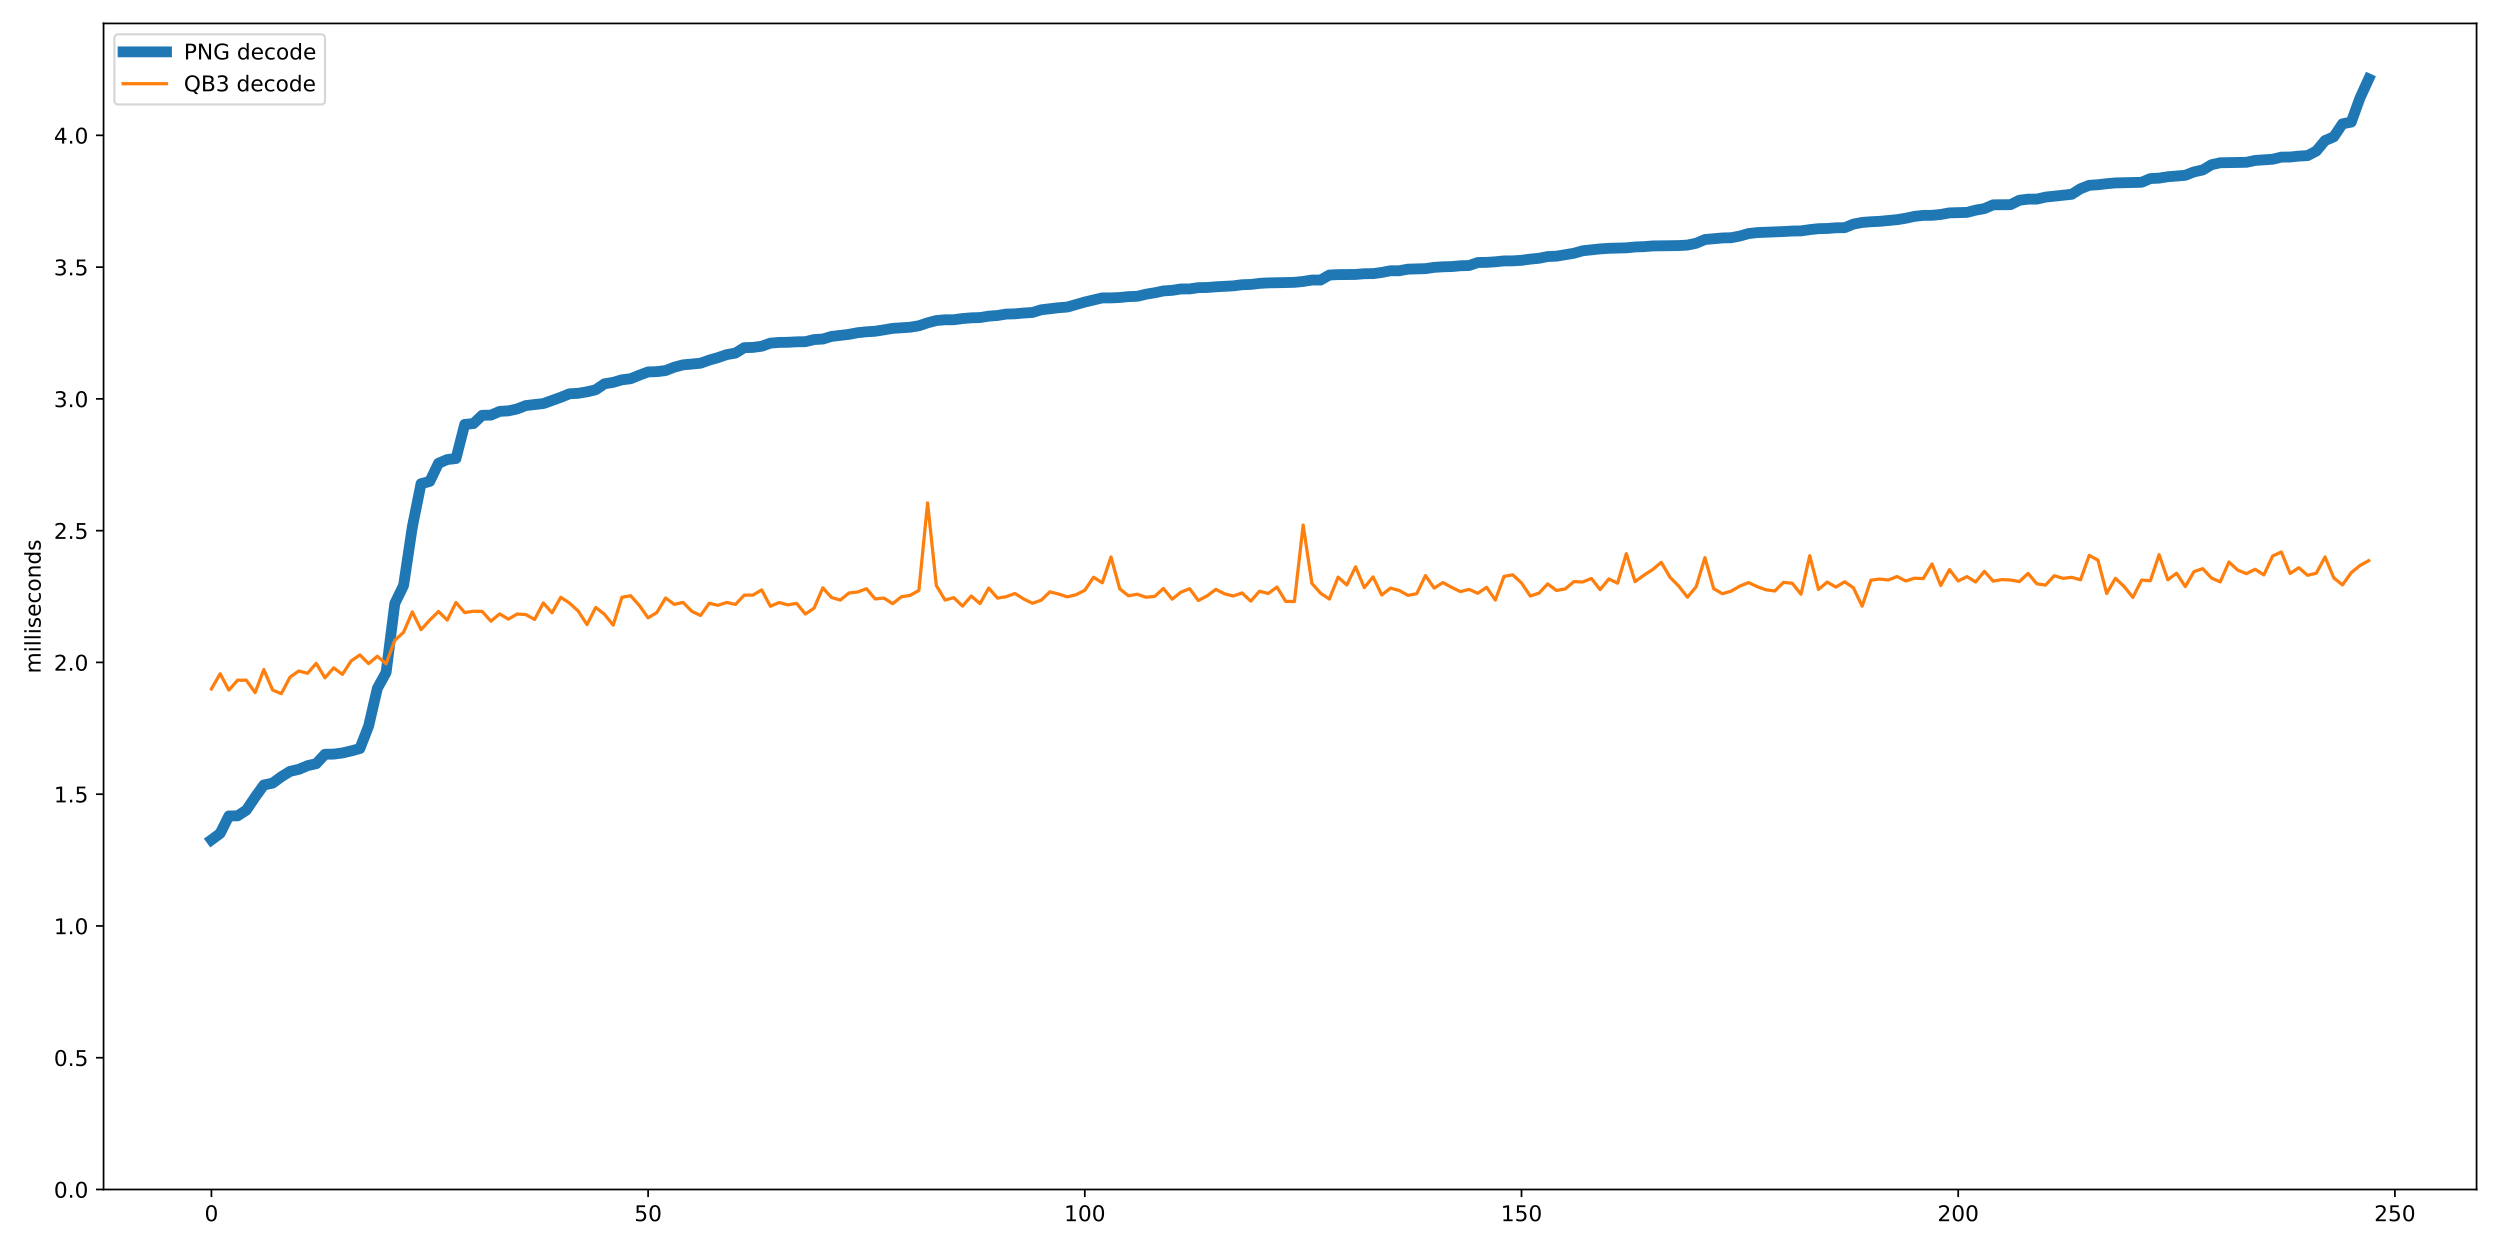
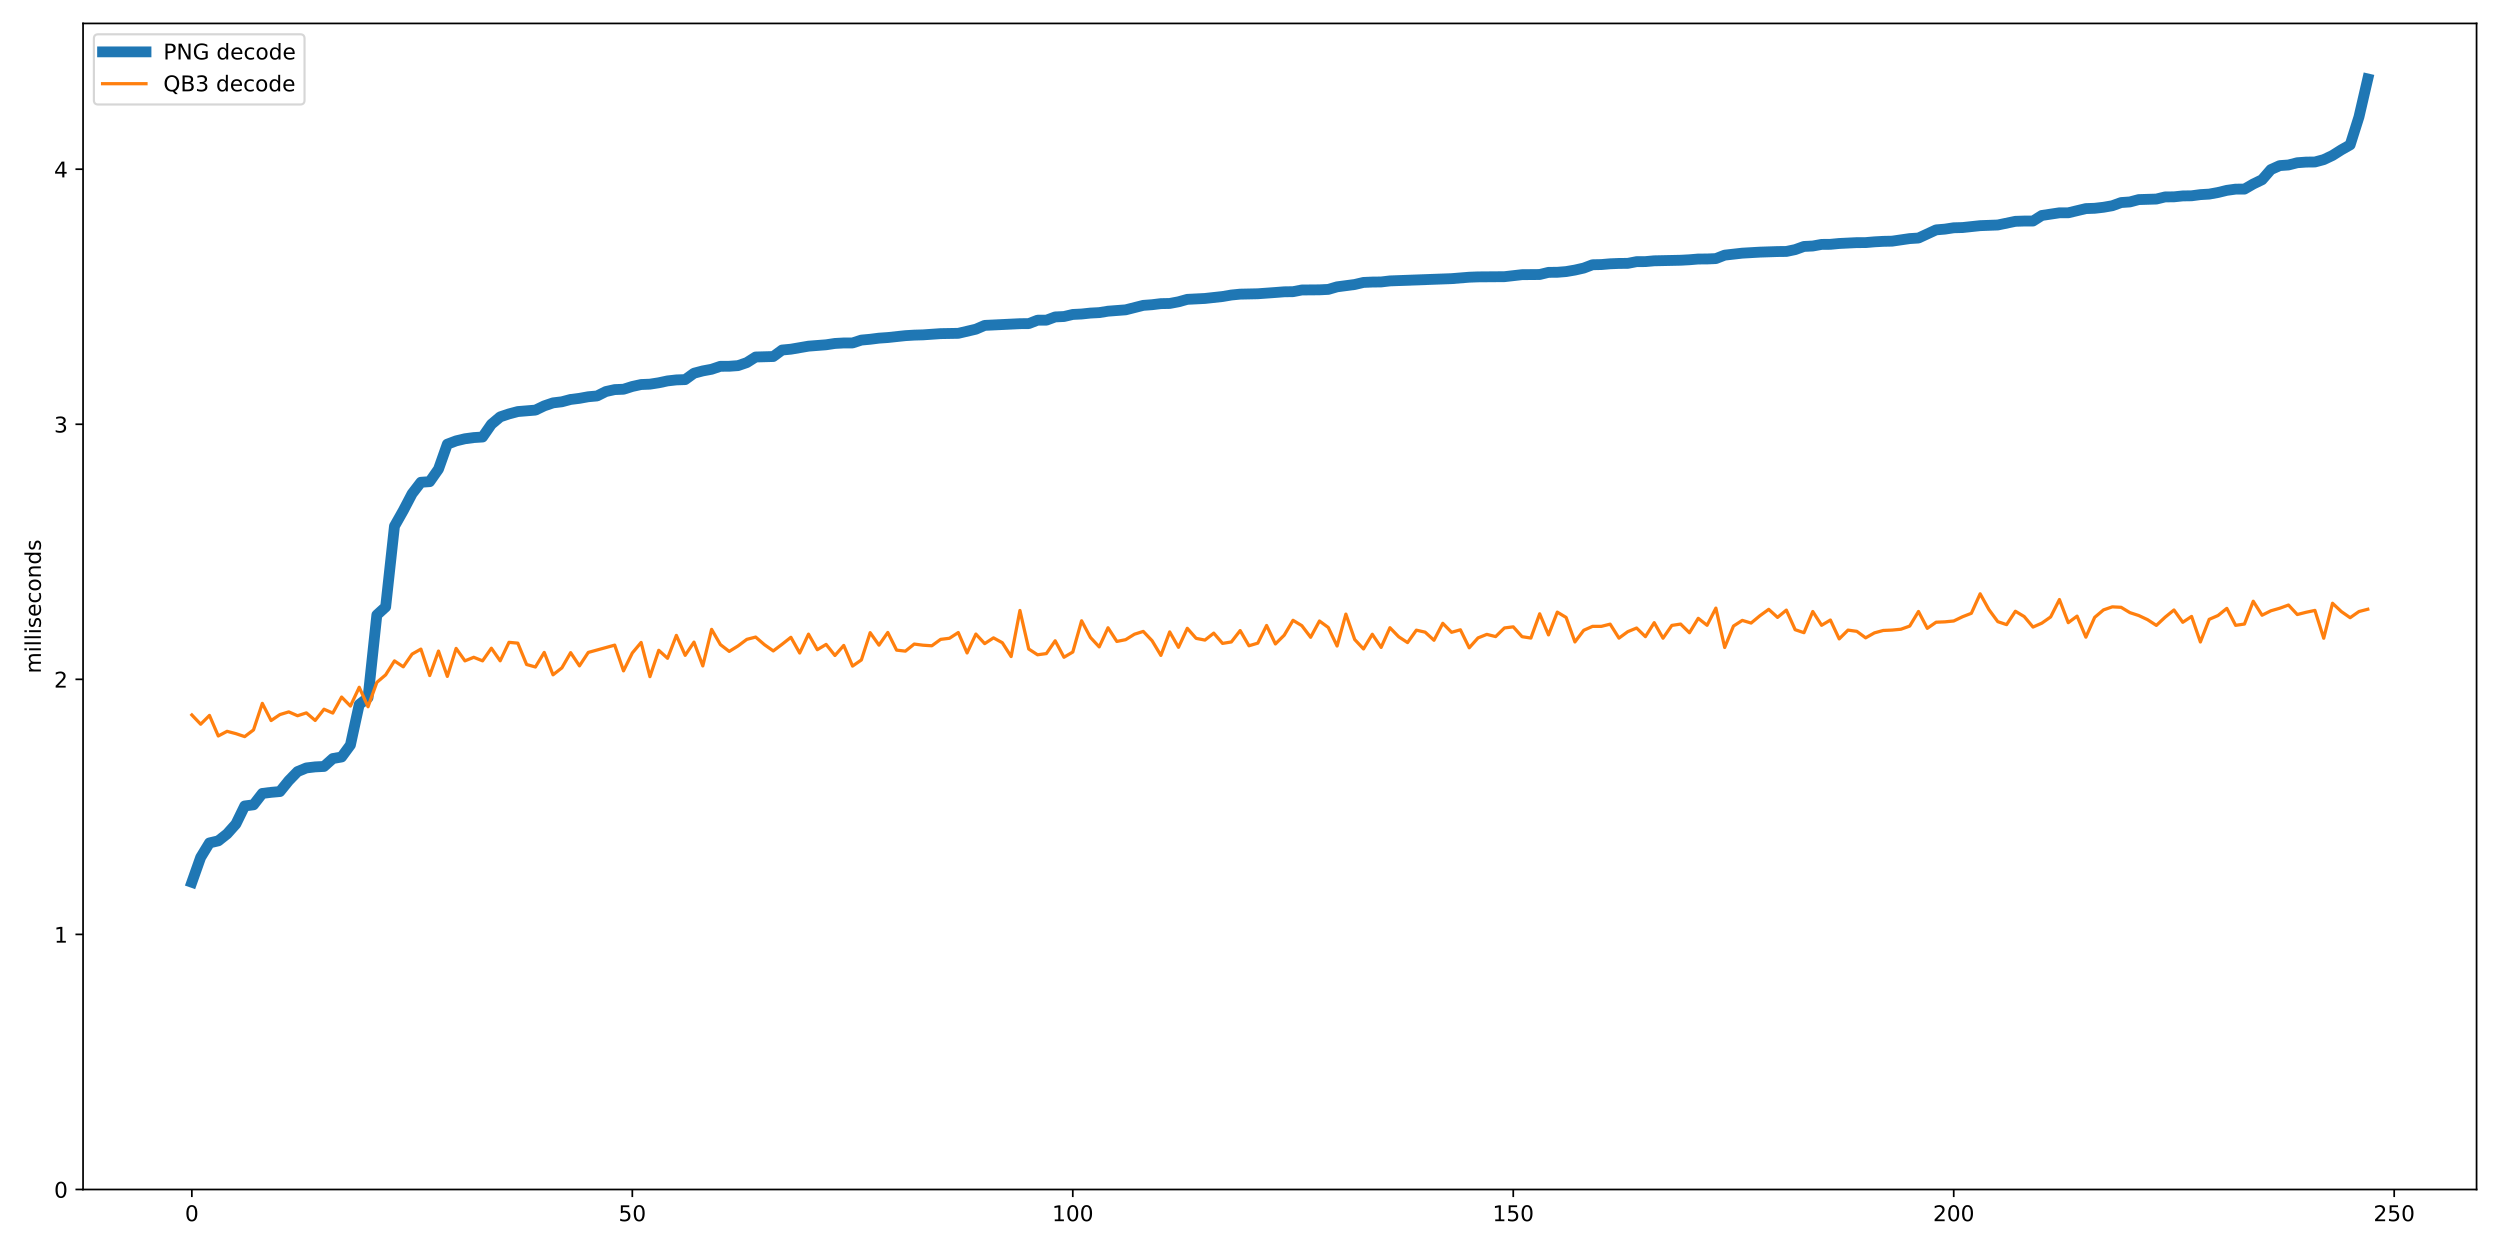
<svg xmlns="http://www.w3.org/2000/svg" xmlns:xlink="http://www.w3.org/1999/xlink" width="1152pt" height="576pt" viewBox="0 0 1152 576" version="1.1">
  <defs>
    <style type="text/css">*{stroke-linejoin: round; stroke-linecap: butt}</style>
  </defs>
  <g id="figure_1">
    <g id="patch_1">
      <path d="M 0 576  L 1152 576  L 1152 0  L 0 0  z " style="fill: #ffffff" />
    </g>
    <g id="axes_1">
      <g id="patch_2">
-         <path d="M 47.72 548.12  L 1141.2 548.12  L 1141.2 10.8  L 47.72 10.8  z " style="fill: #ffffff" />
+         <path d="M 38.27 548.12  L 1141.2 548.12  L 1141.2 10.8  L 38.27 10.8  z " style="fill: #ffffff" />
      </g>
      <g id="matplotlib.axis_1">
        <g id="xtick_1">
          <g id="line2d_1">
            <defs>
-               <path id="m2b4f2212b8" d="M 0 0  L 0 3.5  " style="stroke: #000000; stroke-width: 0.8" />
-             </defs>
-             <g>
-               <use xlink:href="#m2b4f2212b8" x="97.424" y="548.12" style="stroke: #000000; stroke-width: 0.8" />
+               <path id="m03fb0f27ca" d="M 0 0  L 0 3.5  " style="stroke: #000000; stroke-width: 0.8" />
+             </defs>
+             <g>
+               <use xlink:href="#m03fb0f27ca" x="88.403" y="548.12" style="stroke: #000000; stroke-width: 0.8" />
            </g>
          </g>
          <g id="text_1">
-             <g transform="translate(94.24239 562.7184) scale(0.1 -0.1)">
+             <g transform="translate(85.22193 562.7184) scale(0.1 -0.1)">
              <defs>
                <path id="DejaVuSans-30" d="M 2034 4250  Q 1547 4250 1301 3770  Q 1056 3291 1056 2328  Q 1056 1369 1301 889  Q 1547 409 2034 409  Q 2525 409 2770 889  Q 3016 1369 3016 2328  Q 3016 3291 2770 3770  Q 2525 4250 2034 4250  z M 2034 4750  Q 2819 4750 3233 4129  Q 3647 3509 3647 2328  Q 3647 1150 3233 529  Q 2819 -91 2034 -91  Q 1250 -91 836 529  Q 422 1150 422 2328  Q 422 3509 836 4129  Q 1250 4750 2034 4750  z " transform="scale(0.015625)" />
              </defs>
              <use xlink:href="#DejaVuSans-30" />
            </g>
          </g>
        </g>
        <g id="xtick_2">
          <g id="line2d_2">
            <g>
-               <use xlink:href="#m2b4f2212b8" x="298.653" y="548.12" style="stroke: #000000; stroke-width: 0.8" />
+               <use xlink:href="#m03fb0f27ca" x="291.372" y="548.12" style="stroke: #000000; stroke-width: 0.8" />
            </g>
          </g>
          <g id="text_2">
-             <g transform="translate(292.2904 562.7184) scale(0.1 -0.1)">
+             <g transform="translate(285.009 562.7184) scale(0.1 -0.1)">
              <defs>
                <path id="DejaVuSans-35" d="M 691 4666  L 3169 4666  L 3169 4134  L 1269 4134  L 1269 2991  Q 1406 3038 1543 3061  Q 1681 3084 1819 3084  Q 2600 3084 3056 2656  Q 3513 2228 3513 1497  Q 3513 744 3044 326  Q 2575 -91 1722 -91  Q 1428 -91 1123 -41  Q 819 9 494 109  L 494 744  Q 775 591 1075 516  Q 1375 441 1709 441  Q 2250 441 2565 725  Q 2881 1009 2881 1497  Q 2881 1984 2565 2268  Q 2250 2553 1709 2553  Q 1456 2553 1204 2497  Q 953 2441 691 2322  L 691 4666  z " transform="scale(0.015625)" />
              </defs>
              <use xlink:href="#DejaVuSans-35" />
              <use xlink:href="#DejaVuSans-30" x="63.623" />
            </g>
          </g>
        </g>
        <g id="xtick_3">
          <g id="line2d_3">
            <g>
-               <use xlink:href="#m2b4f2212b8" x="499.882" y="548.12" style="stroke: #000000; stroke-width: 0.8" />
+               <use xlink:href="#m03fb0f27ca" x="494.34" y="548.12" style="stroke: #000000; stroke-width: 0.8" />
            </g>
          </g>
          <g id="text_3">
-             <g transform="translate(490.3385 562.7184) scale(0.1 -0.1)">
+             <g transform="translate(484.7961 562.7184) scale(0.1 -0.1)">
              <defs>
                <path id="DejaVuSans-31" d="M 794 531  L 1825 531  L 1825 4091  L 703 3866  L 703 4441  L 1819 4666  L 2450 4666  L 2450 531  L 3481 531  L 3481 0  L 794 0  L 794 531  z " transform="scale(0.015625)" />
              </defs>
              <use xlink:href="#DejaVuSans-31" />
              <use xlink:href="#DejaVuSans-30" x="63.623" />
              <use xlink:href="#DejaVuSans-30" x="127.246" />
            </g>
          </g>
        </g>
        <g id="xtick_4">
          <g id="line2d_4">
            <g>
-               <use xlink:href="#m2b4f2212b8" x="701.112" y="548.12" style="stroke: #000000; stroke-width: 0.8" />
+               <use xlink:href="#m03fb0f27ca" x="697.308" y="548.12" style="stroke: #000000; stroke-width: 0.8" />
            </g>
          </g>
          <g id="text_4">
-             <g transform="translate(691.5678 562.7184) scale(0.1 -0.1)">
+             <g transform="translate(687.7645 562.7184) scale(0.1 -0.1)">
              <use xlink:href="#DejaVuSans-31" />
              <use xlink:href="#DejaVuSans-35" x="63.623" />
              <use xlink:href="#DejaVuSans-30" x="127.246" />
            </g>
          </g>
        </g>
        <g id="xtick_5">
          <g id="line2d_5">
            <g>
-               <use xlink:href="#m2b4f2212b8" x="902.341" y="548.12" style="stroke: #000000; stroke-width: 0.8" />
+               <use xlink:href="#m03fb0f27ca" x="900.277" y="548.12" style="stroke: #000000; stroke-width: 0.8" />
            </g>
          </g>
          <g id="text_5">
-             <g transform="translate(892.7971 562.7184) scale(0.1 -0.1)">
+             <g transform="translate(890.7328 562.7184) scale(0.1 -0.1)">
              <defs>
                <path id="DejaVuSans-32" d="M 1228 531  L 3431 531  L 3431 0  L 469 0  L 469 531  Q 828 903 1448 1529  Q 2069 2156 2228 2338  Q 2531 2678 2651 2914  Q 2772 3150 2772 3378  Q 2772 3750 2511 3984  Q 2250 4219 1831 4219  Q 1534 4219 1204 4116  Q 875 4013 500 3803  L 500 4441  Q 881 4594 1212 4672  Q 1544 4750 1819 4750  Q 2544 4750 2975 4387  Q 3406 4025 3406 3419  Q 3406 3131 3298 2873  Q 3191 2616 2906 2266  Q 2828 2175 2409 1742  Q 1991 1309 1228 531  z " transform="scale(0.015625)" />
              </defs>
              <use xlink:href="#DejaVuSans-32" />
              <use xlink:href="#DejaVuSans-30" x="63.623" />
              <use xlink:href="#DejaVuSans-30" x="127.246" />
            </g>
          </g>
        </g>
        <g id="xtick_6">
          <g id="line2d_6">
            <g>
-               <use xlink:href="#m2b4f2212b8" x="1103.57" y="548.12" style="stroke: #000000; stroke-width: 0.8" />
+               <use xlink:href="#m03fb0f27ca" x="1103.245" y="548.12" style="stroke: #000000; stroke-width: 0.8" />
            </g>
          </g>
          <g id="text_6">
-             <g transform="translate(1094.026 562.7184) scale(0.1 -0.1)">
+             <g transform="translate(1093.701 562.7184) scale(0.1 -0.1)">
              <use xlink:href="#DejaVuSans-32" />
              <use xlink:href="#DejaVuSans-35" x="63.623" />
              <use xlink:href="#DejaVuSans-30" x="127.246" />
            </g>
          </g>
        </g>
      </g>
      <g id="matplotlib.axis_2">
        <g id="ytick_1">
          <g id="line2d_7">
            <defs>
-               <path id="m8bc2429a6c" d="M 0 0  L -3.5 0  " style="stroke: #000000; stroke-width: 0.8" />
-             </defs>
-             <g>
-               <use xlink:href="#m8bc2429a6c" x="47.72" y="548.12" style="stroke: #000000; stroke-width: 0.8" />
+               <path id="ma958e151b2" d="M 0 0  L -3.5 0  " style="stroke: #000000; stroke-width: 0.8" />
+             </defs>
+             <g>
+               <use xlink:href="#ma958e151b2" x="38.27" y="548.12" style="stroke: #000000; stroke-width: 0.8" />
            </g>
          </g>
          <g id="text_7">
-             <g transform="translate(24.81687 551.9192) scale(0.1 -0.1)">
-               <defs>
-                 <path id="DejaVuSans-2e" d="M 684 794  L 1344 794  L 1344 0  L 684 0  L 684 794  z " transform="scale(0.015625)" />
-               </defs>
+             <g transform="translate(24.9075 551.9192) scale(0.1 -0.1)">
              <use xlink:href="#DejaVuSans-30" />
-               <use xlink:href="#DejaVuSans-2e" x="63.623" />
-               <use xlink:href="#DejaVuSans-30" x="95.41" />
            </g>
          </g>
        </g>
        <g id="ytick_2">
          <g id="line2d_8">
            <g>
-               <use xlink:href="#m8bc2429a6c" x="47.72" y="487.4" style="stroke: #000000; stroke-width: 0.8" />
+               <use xlink:href="#ma958e151b2" x="38.27" y="430.58" style="stroke: #000000; stroke-width: 0.8" />
            </g>
          </g>
          <g id="text_8">
-             <g transform="translate(24.81687 491.1995) scale(0.1 -0.1)">
-               <use xlink:href="#DejaVuSans-30" />
-               <use xlink:href="#DejaVuSans-2e" x="63.623" />
-               <use xlink:href="#DejaVuSans-35" x="95.41" />
+             <g transform="translate(24.9075 434.3793) scale(0.1 -0.1)">
+               <use xlink:href="#DejaVuSans-31" />
            </g>
          </g>
        </g>
        <g id="ytick_3">
          <g id="line2d_9">
            <g>
-               <use xlink:href="#m8bc2429a6c" x="47.72" y="426.681" style="stroke: #000000; stroke-width: 0.8" />
+               <use xlink:href="#ma958e151b2" x="38.27" y="313.04" style="stroke: #000000; stroke-width: 0.8" />
            </g>
          </g>
          <g id="text_9">
-             <g transform="translate(24.81687 430.4799) scale(0.1 -0.1)">
-               <use xlink:href="#DejaVuSans-31" />
-               <use xlink:href="#DejaVuSans-2e" x="63.623" />
-               <use xlink:href="#DejaVuSans-30" x="95.41" />
+             <g transform="translate(24.9075 316.8395) scale(0.1 -0.1)">
+               <use xlink:href="#DejaVuSans-32" />
            </g>
          </g>
        </g>
        <g id="ytick_4">
          <g id="line2d_10">
            <g>
-               <use xlink:href="#m8bc2429a6c" x="47.72" y="365.961" style="stroke: #000000; stroke-width: 0.8" />
+               <use xlink:href="#ma958e151b2" x="38.27" y="195.5" style="stroke: #000000; stroke-width: 0.8" />
            </g>
          </g>
          <g id="text_10">
-             <g transform="translate(24.81687 369.7602) scale(0.1 -0.1)">
-               <use xlink:href="#DejaVuSans-31" />
-               <use xlink:href="#DejaVuSans-2e" x="63.623" />
-               <use xlink:href="#DejaVuSans-35" x="95.41" />
+             <g transform="translate(24.9075 199.2996) scale(0.1 -0.1)">
+               <defs>
+                 <path id="DejaVuSans-33" d="M 2597 2516  Q 3050 2419 3304 2112  Q 3559 1806 3559 1356  Q 3559 666 3084 287  Q 2609 -91 1734 -91  Q 1441 -91 1130 -33  Q 819 25 488 141  L 488 750  Q 750 597 1062 519  Q 1375 441 1716 441  Q 2309 441 2620 675  Q 2931 909 2931 1356  Q 2931 1769 2642 2001  Q 2353 2234 1838 2234  L 1294 2234  L 1294 2753  L 1863 2753  Q 2328 2753 2575 2939  Q 2822 3125 2822 3475  Q 2822 3834 2567 4026  Q 2313 4219 1838 4219  Q 1578 4219 1281 4162  Q 984 4106 628 3988  L 628 4550  Q 988 4650 1302 4700  Q 1616 4750 1894 4750  Q 2613 4750 3031 4423  Q 3450 4097 3450 3541  Q 3450 3153 3228 2886  Q 3006 2619 2597 2516  z " transform="scale(0.015625)" />
+               </defs>
+               <use xlink:href="#DejaVuSans-33" />
            </g>
          </g>
        </g>
        <g id="ytick_5">
          <g id="line2d_11">
            <g>
-               <use xlink:href="#m8bc2429a6c" x="47.72" y="305.241" style="stroke: #000000; stroke-width: 0.8" />
+               <use xlink:href="#ma958e151b2" x="38.27" y="77.961" style="stroke: #000000; stroke-width: 0.8" />
            </g>
          </g>
          <g id="text_11">
-             <g transform="translate(24.81687 309.0405) scale(0.1 -0.1)">
-               <use xlink:href="#DejaVuSans-32" />
-               <use xlink:href="#DejaVuSans-2e" x="63.623" />
-               <use xlink:href="#DejaVuSans-30" x="95.41" />
-             </g>
-           </g>
-         </g>
-         <g id="ytick_6">
-           <g id="line2d_12">
-             <g>
-               <use xlink:href="#m8bc2429a6c" x="47.72" y="244.522" style="stroke: #000000; stroke-width: 0.8" />
-             </g>
-           </g>
-           <g id="text_12">
-             <g transform="translate(24.81687 248.3208) scale(0.1 -0.1)">
-               <use xlink:href="#DejaVuSans-32" />
-               <use xlink:href="#DejaVuSans-2e" x="63.623" />
-               <use xlink:href="#DejaVuSans-35" x="95.41" />
-             </g>
-           </g>
-         </g>
-         <g id="ytick_7">
-           <g id="line2d_13">
-             <g>
-               <use xlink:href="#m8bc2429a6c" x="47.72" y="183.802" style="stroke: #000000; stroke-width: 0.8" />
-             </g>
-           </g>
-           <g id="text_13">
-             <g transform="translate(24.81687 187.6011) scale(0.1 -0.1)">
-               <defs>
-                 <path id="DejaVuSans-33" d="M 2597 2516  Q 3050 2419 3304 2112  Q 3559 1806 3559 1356  Q 3559 666 3084 287  Q 2609 -91 1734 -91  Q 1441 -91 1130 -33  Q 819 25 488 141  L 488 750  Q 750 597 1062 519  Q 1375 441 1716 441  Q 2309 441 2620 675  Q 2931 909 2931 1356  Q 2931 1769 2642 2001  Q 2353 2234 1838 2234  L 1294 2234  L 1294 2753  L 1863 2753  Q 2328 2753 2575 2939  Q 2822 3125 2822 3475  Q 2822 3834 2567 4026  Q 2313 4219 1838 4219  Q 1578 4219 1281 4162  Q 984 4106 628 3988  L 628 4550  Q 988 4650 1302 4700  Q 1616 4750 1894 4750  Q 2613 4750 3031 4423  Q 3450 4097 3450 3541  Q 3450 3153 3228 2886  Q 3006 2619 2597 2516  z " transform="scale(0.015625)" />
-               </defs>
-               <use xlink:href="#DejaVuSans-33" />
-               <use xlink:href="#DejaVuSans-2e" x="63.623" />
-               <use xlink:href="#DejaVuSans-30" x="95.41" />
-             </g>
-           </g>
-         </g>
-         <g id="ytick_8">
-           <g id="line2d_14">
-             <g>
-               <use xlink:href="#m8bc2429a6c" x="47.72" y="123.082" style="stroke: #000000; stroke-width: 0.8" />
-             </g>
-           </g>
-           <g id="text_14">
-             <g transform="translate(24.81687 126.8814) scale(0.1 -0.1)">
-               <use xlink:href="#DejaVuSans-33" />
-               <use xlink:href="#DejaVuSans-2e" x="63.623" />
-               <use xlink:href="#DejaVuSans-35" x="95.41" />
-             </g>
-           </g>
-         </g>
-         <g id="ytick_9">
-           <g id="line2d_15">
-             <g>
-               <use xlink:href="#m8bc2429a6c" x="47.72" y="62.363" style="stroke: #000000; stroke-width: 0.8" />
-             </g>
-           </g>
-           <g id="text_15">
-             <g transform="translate(24.81687 66.16177) scale(0.1 -0.1)">
+             <g transform="translate(24.9075 81.75974) scale(0.1 -0.1)">
              <defs>
                <path id="DejaVuSans-34" d="M 2419 4116  L 825 1625  L 2419 1625  L 2419 4116  z M 2253 4666  L 3047 4666  L 3047 1625  L 3713 1625  L 3713 1100  L 3047 1100  L 3047 0  L 2419 0  L 2419 1100  L 313 1100  L 313 1709  L 2253 4666  z " transform="scale(0.015625)" />
              </defs>
              <use xlink:href="#DejaVuSans-34" />
-               <use xlink:href="#DejaVuSans-2e" x="63.623" />
-               <use xlink:href="#DejaVuSans-30" x="95.41" />
-             </g>
-           </g>
-         </g>
-         <g id="text_16">
-           <g transform="translate(18.73719 310.3241) rotate(-90) scale(0.1 -0.1)">
+             </g>
+           </g>
+         </g>
+         <g id="text_12">
+           <g transform="translate(18.82781 310.3241) rotate(-90) scale(0.1 -0.1)">
            <defs>
              <path id="DejaVuSans-6d" d="M 3328 2828  Q 3544 3216 3844 3400  Q 4144 3584 4550 3584  Q 5097 3584 5394 3201  Q 5691 2819 5691 2113  L 5691 0  L 5113 0  L 5113 2094  Q 5113 2597 4934 2840  Q 4756 3084 4391 3084  Q 3944 3084 3684 2787  Q 3425 2491 3425 1978  L 3425 0  L 2847 0  L 2847 2094  Q 2847 2600 2669 2842  Q 2491 3084 2119 3084  Q 1678 3084 1418 2786  Q 1159 2488 1159 1978  L 1159 0  L 581 0  L 581 3500  L 1159 3500  L 1159 2956  Q 1356 3278 1631 3431  Q 1906 3584 2284 3584  Q 2666 3584 2933 3390  Q 3200 3197 3328 2828  z " transform="scale(0.015625)" />
              <path id="DejaVuSans-69" d="M 603 3500  L 1178 3500  L 1178 0  L 603 0  L 603 3500  z M 603 4863  L 1178 4863  L 1178 4134  L 603 4134  L 603 4863  z " transform="scale(0.015625)" />
              <path id="DejaVuSans-6c" d="M 603 4863  L 1178 4863  L 1178 0  L 603 0  L 603 4863  z " transform="scale(0.015625)" />
              <path id="DejaVuSans-73" d="M 2834 3397  L 2834 2853  Q 2591 2978 2328 3040  Q 2066 3103 1784 3103  Q 1356 3103 1142 2972  Q 928 2841 928 2578  Q 928 2378 1081 2264  Q 1234 2150 1697 2047  L 1894 2003  Q 2506 1872 2764 1633  Q 3022 1394 3022 966  Q 3022 478 2636 193  Q 2250 -91 1575 -91  Q 1294 -91 989 -36  Q 684 19 347 128  L 347 722  Q 666 556 975 473  Q 1284 391 1588 391  Q 1994 391 2212 530  Q 2431 669 2431 922  Q 2431 1156 2273 1281  Q 2116 1406 1581 1522  L 1381 1569  Q 847 1681 609 1914  Q 372 2147 372 2553  Q 372 3047 722 3315  Q 1072 3584 1716 3584  Q 2034 3584 2315 3537  Q 2597 3491 2834 3397  z " transform="scale(0.015625)" />
              <path id="DejaVuSans-65" d="M 3597 1894  L 3597 1613  L 953 1613  Q 991 1019 1311 708  Q 1631 397 2203 397  Q 2534 397 2845 478  Q 3156 559 3463 722  L 3463 178  Q 3153 47 2828 -22  Q 2503 -91 2169 -91  Q 1331 -91 842 396  Q 353 884 353 1716  Q 353 2575 817 3079  Q 1281 3584 2069 3584  Q 2775 3584 3186 3129  Q 3597 2675 3597 1894  z M 3022 2063  Q 3016 2534 2758 2815  Q 2500 3097 2075 3097  Q 1594 3097 1305 2825  Q 1016 2553 972 2059  L 3022 2063  z " transform="scale(0.015625)" />
              <path id="DejaVuSans-63" d="M 3122 3366  L 3122 2828  Q 2878 2963 2633 3030  Q 2388 3097 2138 3097  Q 1578 3097 1268 2742  Q 959 2388 959 1747  Q 959 1106 1268 751  Q 1578 397 2138 397  Q 2388 397 2633 464  Q 2878 531 3122 666  L 3122 134  Q 2881 22 2623 -34  Q 2366 -91 2075 -91  Q 1284 -91 818 406  Q 353 903 353 1747  Q 353 2603 823 3093  Q 1294 3584 2113 3584  Q 2378 3584 2631 3529  Q 2884 3475 3122 3366  z " transform="scale(0.015625)" />
              <path id="DejaVuSans-6f" d="M 1959 3097  Q 1497 3097 1228 2736  Q 959 2375 959 1747  Q 959 1119 1226 758  Q 1494 397 1959 397  Q 2419 397 2687 759  Q 2956 1122 2956 1747  Q 2956 2369 2687 2733  Q 2419 3097 1959 3097  z M 1959 3584  Q 2709 3584 3137 3096  Q 3566 2609 3566 1747  Q 3566 888 3137 398  Q 2709 -91 1959 -91  Q 1206 -91 779 398  Q 353 888 353 1747  Q 353 2609 779 3096  Q 1206 3584 1959 3584  z " transform="scale(0.015625)" />
              <path id="DejaVuSans-6e" d="M 3513 2113  L 3513 0  L 2938 0  L 2938 2094  Q 2938 2591 2744 2837  Q 2550 3084 2163 3084  Q 1697 3084 1428 2787  Q 1159 2491 1159 1978  L 1159 0  L 581 0  L 581 3500  L 1159 3500  L 1159 2956  Q 1366 3272 1645 3428  Q 1925 3584 2291 3584  Q 2894 3584 3203 3211  Q 3513 2838 3513 2113  z " transform="scale(0.015625)" />
              <path id="DejaVuSans-64" d="M 2906 2969  L 2906 4863  L 3481 4863  L 3481 0  L 2906 0  L 2906 525  Q 2725 213 2448 61  Q 2172 -91 1784 -91  Q 1150 -91 751 415  Q 353 922 353 1747  Q 353 2572 751 3078  Q 1150 3584 1784 3584  Q 2172 3584 2448 3432  Q 2725 3281 2906 2969  z M 947 1747  Q 947 1113 1208 752  Q 1469 391 1925 391  Q 2381 391 2643 752  Q 2906 1113 2906 1747  Q 2906 2381 2643 2742  Q 2381 3103 1925 3103  Q 1469 3103 1208 2742  Q 947 2381 947 1747  z " transform="scale(0.015625)" />
            </defs>
            <use xlink:href="#DejaVuSans-6d" />
            <use xlink:href="#DejaVuSans-69" x="97.412" />
            <use xlink:href="#DejaVuSans-6c" x="125.195" />
            <use xlink:href="#DejaVuSans-6c" x="152.979" />
            <use xlink:href="#DejaVuSans-69" x="180.762" />
            <use xlink:href="#DejaVuSans-73" x="208.545" />
            <use xlink:href="#DejaVuSans-65" x="260.645" />
            <use xlink:href="#DejaVuSans-63" x="322.168" />
            <use xlink:href="#DejaVuSans-6f" x="377.148" />
            <use xlink:href="#DejaVuSans-6e" x="438.33" />
            <use xlink:href="#DejaVuSans-64" x="501.709" />
            <use xlink:href="#DejaVuSans-73" x="565.186" />
          </g>
        </g>
      </g>
-       <g id="line2d_16">
-         <path d="M 97.424 387.006  L 101.448 384.031  L 105.473 375.992  L 109.497 375.931  L 113.522 373.308  L 117.547 367.309  L 121.571 361.723  L 125.596 360.873  L 129.62 357.934  L 133.645 355.432  L 137.669 354.521  L 141.694 352.821  L 145.719 351.91  L 149.743 347.563  L 153.768 347.49  L 157.792 346.968  L 161.817 346.021  L 165.842 344.916  L 169.866 334.545  L 173.891 317.167  L 177.915 309.868  L 181.94 278.051  L 185.965 269.781  L 189.989 242.906  L 194.014 222.893  L 198.038 221.825  L 202.063 213.47  L 206.087 211.757  L 210.112 211.296  L 214.137 195.557  L 218.161 195.181  L 222.186 191.368  L 226.21 191.295  L 230.235 189.558  L 234.26 189.327  L 238.284 188.441  L 242.309 186.874  L 250.358 185.964  L 258.407 183.085  L 262.432 181.446  L 266.456 181.24  L 270.481 180.547  L 274.505 179.612  L 278.53 176.856  L 282.555 176.2  L 286.579 175.01  L 290.604 174.512  L 294.628 172.872  L 298.653 171.379  L 302.678 171.245  L 306.702 170.747  L 310.727 169.181  L 314.751 168.124  L 322.8 167.371  L 326.825 165.926  L 330.85 164.785  L 334.874 163.4  L 338.899 162.708  L 342.923 160.206  L 346.948 160.085  L 350.973 159.55  L 354.997 158.117  L 359.022 157.79  L 363.046 157.729  L 367.071 157.51  L 371.095 157.437  L 375.12 156.466  L 379.145 156.235  L 383.169 155.021  L 391.218 154.061  L 395.243 153.308  L 399.268 152.883  L 403.292 152.641  L 411.341 151.317  L 419.391 150.783  L 423.415 150.115  L 427.44 148.767  L 431.464 147.71  L 435.489 147.358  L 439.513 147.334  L 443.538 146.787  L 447.563 146.459  L 451.587 146.326  L 455.612 145.682  L 459.636 145.378  L 463.661 144.723  L 467.686 144.613  L 471.71 144.237  L 475.735 143.994  L 479.759 142.755  L 487.808 141.796  L 491.833 141.48  L 499.882 139.173  L 507.931 137.266  L 511.956 137.266  L 515.981 137.096  L 520.005 136.671  L 524.03 136.538  L 528.054 135.578  L 532.079 134.91  L 536.104 134.06  L 540.128 133.793  L 544.153 133.15  L 548.177 133.137  L 552.202 132.542  L 556.226 132.482  L 560.251 132.154  L 568.3 131.729  L 572.325 131.194  L 576.349 131.073  L 580.374 130.575  L 584.399 130.356  L 592.448 130.199  L 596.472 130.101  L 600.497 129.689  L 604.521 129.045  L 608.546 129.033  L 612.571 126.725  L 616.595 126.543  L 624.644 126.47  L 628.669 126.118  L 632.694 126.094  L 636.718 125.535  L 640.743 124.77  L 644.767 124.758  L 648.792 124.029  L 656.841 123.787  L 660.866 123.204  L 664.89 122.937  L 668.915 122.839  L 672.939 122.463  L 676.964 122.354  L 680.989 120.957  L 685.013 120.896  L 689.038 120.641  L 693.062 120.228  L 697.087 120.204  L 701.112 119.961  L 705.136 119.403  L 709.161 119.014  L 713.185 118.213  L 717.21 118.042  L 725.259 116.707  L 729.284 115.553  L 737.333 114.691  L 741.357 114.424  L 749.407 114.205  L 753.431 113.804  L 757.456 113.659  L 761.48 113.331  L 773.554 113.161  L 777.579 112.93  L 781.603 112.092  L 785.628 110.368  L 793.677 109.651  L 797.702 109.542  L 801.726 108.765  L 805.751 107.623  L 809.775 107.174  L 821.849 106.688  L 825.874 106.469  L 829.898 106.396  L 833.923 105.814  L 837.947 105.376  L 841.972 105.291  L 845.997 104.963  L 850.021 104.915  L 854.046 103.275  L 858.07 102.498  L 862.095 102.183  L 866.12 101.988  L 874.169 101.223  L 878.193 100.567  L 882.218 99.693  L 886.242 99.256  L 890.267 99.219  L 894.292 98.831  L 898.316 98.09  L 906.365 97.871  L 910.39 96.839  L 914.415 96.123  L 918.439 94.386  L 926.488 94.301  L 930.513 92.261  L 934.538 91.763  L 938.562 91.751  L 942.587 90.816  L 954.66 89.529  L 958.685 86.966  L 962.71 85.387  L 966.734 85.12  L 970.759 84.647  L 974.783 84.294  L 986.857 84.003  L 990.882 82.279  L 994.906 82.084  L 998.931 81.441  L 1006.98 80.773  L 1011.005 79.206  L 1015.029 78.32  L 1019.054 75.891  L 1023.078 75.004  L 1035.152 74.786  L 1039.177 73.924  L 1047.226 73.377  L 1051.251 72.393  L 1055.275 72.357  L 1059.3 71.932  L 1063.324 71.701  L 1067.349 69.612  L 1071.373 64.779  L 1075.398 63.043  L 1079.423 57.056  L 1083.447 56.266  L 1087.472 45.142  L 1091.496 36.387  L 1091.496 36.387  " clip-path="url(#p4dc7efd15d)" style="fill: none; stroke: #1f77b4; stroke-width: 5; stroke-linecap: square" />
-       </g>
-       <g id="line2d_17">
-         <path d="M 97.424 317.458  L 101.448 310.463  L 105.473 318.005  L 109.497 313.426  L 113.522 313.463  L 117.547 319.146  L 121.571 308.544  L 125.596 317.944  L 129.62 319.644  L 133.645 312.018  L 137.669 309.2  L 141.694 310.257  L 145.719 305.691  L 149.743 312.345  L 153.768 307.743  L 157.792 310.755  L 161.817 304.537  L 165.842 301.792  L 169.866 305.788  L 173.891 302.412  L 177.915 305.873  L 181.94 295.004  L 185.965 291.349  L 189.989 281.973  L 194.014 290.134  L 198.038 285.738  L 202.063 281.779  L 206.087 285.75  L 210.112 277.65  L 214.137 282.277  L 218.161 281.658  L 222.186 281.743  L 226.21 286.236  L 230.235 282.884  L 234.26 285.289  L 238.284 282.945  L 242.309 283.188  L 246.333 285.459  L 250.358 277.845  L 254.382 282.374  L 258.407 275.234  L 262.432 277.905  L 266.456 281.585  L 270.481 287.803  L 274.505 279.921  L 278.53 283.042  L 282.555 288.058  L 286.579 275.234  L 290.604 274.517  L 294.628 279.023  L 298.653 284.706  L 302.678 282.229  L 306.702 275.549  L 310.727 278.512  L 314.751 277.577  L 318.776 281.682  L 322.8 283.613  L 326.825 277.99  L 330.85 278.938  L 334.874 277.602  L 338.899 278.525  L 342.923 274.25  L 346.948 274.214  L 350.973 271.833  L 354.997 279.375  L 359.022 277.638  L 363.046 278.719  L 367.071 278.027  L 371.095 282.945  L 375.12 280.249  L 379.145 270.886  L 383.169 275.331  L 387.194 276.521  L 391.218 273.23  L 395.243 272.805  L 399.268 271.287  L 403.292 275.987  L 407.317 275.574  L 411.341 278.185  L 415.366 274.991  L 419.391 274.347  L 423.415 272.088  L 427.44 231.71  L 431.464 269.817  L 435.489 276.509  L 439.513 275.404  L 443.538 279.29  L 447.563 274.663  L 451.587 278.16  L 455.612 270.971  L 459.636 275.622  L 463.661 274.954  L 467.686 273.473  L 471.71 275.999  L 475.735 277.978  L 479.759 276.594  L 483.784 272.72  L 487.808 273.728  L 491.833 275.027  L 495.858 274.056  L 499.882 271.979  L 503.907 266.004  L 507.931 268.554  L 511.956 256.678  L 515.981 271.348  L 520.005 274.541  L 524.03 273.813  L 528.054 275.209  L 532.079 274.809  L 536.104 271.153  L 540.128 276.096  L 544.153 272.878  L 548.177 271.275  L 552.202 276.715  L 556.226 274.578  L 560.251 271.59  L 564.276 273.631  L 568.3 274.639  L 572.325 273.23  L 576.349 277.007  L 580.374 272.428  L 584.399 273.497  L 588.423 270.522  L 592.448 277.104  L 596.472 277.189  L 600.497 241.947  L 604.521 268.822  L 608.546 273.376  L 612.571 276.035  L 616.595 265.956  L 620.62 269.538  L 624.644 261.195  L 628.669 270.777  L 632.694 265.846  L 636.718 274.165  L 640.743 270.995  L 644.767 272.113  L 648.792 274.347  L 652.816 273.594  L 656.841 265.227  L 660.866 270.983  L 664.89 268.445  L 668.915 270.655  L 672.939 272.611  L 676.964 271.578  L 680.989 273.4  L 685.013 270.631  L 689.038 276.521  L 693.062 265.591  L 697.087 264.887  L 701.112 268.627  L 705.136 274.639  L 709.161 273.339  L 713.185 269.064  L 717.21 272.088  L 721.234 271.384  L 725.259 268.008  L 729.284 268.19  L 733.308 266.563  L 737.333 271.7  L 741.357 266.769  L 745.382 268.737  L 749.407 255.123  L 753.431 268.008  L 757.456 265.106  L 761.48 262.495  L 765.505 259.119  L 769.529 265.98  L 773.554 270.072  L 777.579 275.185  L 781.603 270.352  L 785.628 256.981  L 789.652 271.238  L 793.677 273.582  L 797.702 272.416  L 801.726 270.06  L 805.751 268.457  L 809.775 270.34  L 813.8 271.797  L 817.825 272.319  L 821.849 268.348  L 825.874 268.773  L 829.898 273.813  L 833.923 256.07  L 837.947 271.615  L 841.972 268.227  L 845.997 270.534  L 850.021 268.093  L 854.046 270.838  L 858.07 279.314  L 862.095 267.352  L 866.12 266.83  L 870.144 267.255  L 874.169 265.664  L 878.193 267.729  L 882.218 266.441  L 886.242 266.599  L 890.267 259.872  L 894.292 269.805  L 898.316 262.47  L 902.341 267.729  L 906.365 265.701  L 910.39 268.19  L 914.415 263.26  L 918.439 267.802  L 922.464 267.073  L 926.488 267.255  L 930.513 268.008  L 934.538 264.231  L 938.562 269.016  L 942.587 269.611  L 946.611 265.276  L 950.636 266.502  L 954.66 266.029  L 958.685 267.182  L 962.71 255.913  L 966.734 258.123  L 970.759 273.473  L 974.783 266.466  L 978.808 270.279  L 982.833 275.27  L 986.857 267.304  L 990.882 267.595  L 994.906 255.597  L 998.931 267.158  L 1002.955 264.146  L 1006.98 270.303  L 1011.005 263.393  L 1015.029 262.033  L 1019.054 266.356  L 1023.078 268.142  L 1027.103 258.973  L 1031.128 262.689  L 1035.152 264.34  L 1039.177 262.337  L 1043.201 264.911  L 1047.226 256.204  L 1051.251 254.358  L 1055.275 264.255  L 1059.3 261.608  L 1063.324 265.106  L 1067.349 264.134  L 1071.373 256.641  L 1075.398 266.284  L 1079.423 269.526  L 1083.447 263.867  L 1087.472 260.588  L 1091.496 258.341  L 1091.496 258.341  " clip-path="url(#p4dc7efd15d)" style="fill: none; stroke: #ff7f0e; stroke-width: 1.5; stroke-linecap: square" />
+       <g id="line2d_12">
+         <path d="M 88.403 406.543  L 92.463 395.083  L 96.522 388.419  L 100.581 387.467  L 104.641 384.258  L 108.7 379.709  L 112.759 371.387  L 116.819 370.858  L 120.878 365.616  L 124.937 365.11  L 128.997 364.746  L 133.056 359.727  L 137.116 355.543  L 141.175 353.862  L 145.234 353.38  L 149.294 353.18  L 153.353 349.536  L 157.412 348.819  L 161.472 343.283  L 165.531 324.63  L 169.591 321.48  L 173.65 283.373  L 177.709 279.671  L 181.769 242.469  L 185.828 235.276  L 189.887 227.518  L 193.947 222.229  L 198.006 221.947  L 202.065 216.152  L 206.125 204.68  L 210.184 203.152  L 214.244 202.177  L 218.303 201.636  L 222.362 201.377  L 226.422 195.524  L 230.481 192.092  L 234.54 190.728  L 238.6 189.647  L 246.718 188.977  L 250.778 187.026  L 254.837 185.639  L 258.897 185.145  L 262.956 184.064  L 267.015 183.558  L 271.075 182.818  L 275.134 182.453  L 279.193 180.42  L 283.253 179.527  L 287.312 179.362  L 291.372 178.081  L 295.431 177.188  L 299.49 177.023  L 303.55 176.388  L 307.609 175.519  L 311.668 175.06  L 315.728 174.919  L 319.787 171.981  L 323.846 170.911  L 327.906 170.159  L 331.965 168.784  L 336.025 168.772  L 340.084 168.478  L 344.143 167.079  L 348.203 164.505  L 356.321 164.282  L 360.381 161.296  L 364.44 160.908  L 372.559 159.51  L 380.678 158.875  L 384.737 158.264  L 388.796 158.04  L 392.856 158.029  L 396.915 156.712  L 400.974 156.336  L 405.034 155.819  L 409.093 155.537  L 417.212 154.667  L 421.271 154.42  L 425.331 154.303  L 433.449 153.738  L 441.568 153.597  L 449.687 151.693  L 453.746 149.942  L 469.984 149.154  L 474.043 149.119  L 478.102 147.544  L 482.162 147.544  L 486.221 146.04  L 490.281 145.852  L 494.34 144.899  L 498.399 144.7  L 502.459 144.265  L 506.518 144.053  L 510.577 143.395  L 518.696 142.772  L 526.815 140.715  L 530.874 140.409  L 534.934 139.916  L 538.993 139.834  L 543.052 139.069  L 547.112 137.941  L 555.23 137.53  L 563.349 136.636  L 567.408 135.943  L 571.468 135.543  L 579.587 135.367  L 587.705 134.779  L 591.765 134.462  L 595.824 134.403  L 599.883 133.627  L 608.002 133.557  L 612.062 133.357  L 616.121 132.17  L 624.24 131.1  L 628.299 130.148  L 632.358 129.972  L 636.418 129.925  L 640.477 129.443  L 668.893 128.397  L 677.011 127.739  L 681.071 127.586  L 693.249 127.492  L 701.368 126.563  L 709.486 126.493  L 713.546 125.505  L 717.605 125.47  L 721.664 125.141  L 725.724 124.448  L 729.783 123.531  L 733.843 121.991  L 737.902 121.909  L 741.961 121.556  L 746.021 121.392  L 750.08 121.356  L 754.139 120.569  L 758.199 120.545  L 762.258 120.181  L 774.436 119.922  L 778.496 119.699  L 782.555 119.358  L 786.614 119.335  L 790.674 119.158  L 794.733 117.571  L 802.852 116.655  L 810.97 116.184  L 819.089 115.914  L 823.149 115.867  L 827.208 115.021  L 831.267 113.563  L 835.327 113.364  L 839.386 112.623  L 843.445 112.588  L 847.505 112.2  L 855.624 111.8  L 859.683 111.788  L 863.742 111.436  L 867.802 111.213  L 871.861 111.13  L 879.98 109.943  L 884.039 109.685  L 892.158 105.923  L 896.217 105.582  L 900.277 104.959  L 904.336 104.854  L 912.455 103.984  L 920.573 103.678  L 928.692 101.986  L 932.752 101.856  L 936.811 101.845  L 940.87 99.282  L 948.989 98.06  L 953.048 98.06  L 961.167 96.12  L 965.226 95.979  L 969.286 95.509  L 973.345 94.804  L 977.405 93.335  L 981.464 93.053  L 985.523 91.971  L 993.642 91.724  L 997.701 90.737  L 1001.761 90.702  L 1005.82 90.279  L 1009.879 90.22  L 1013.939 89.679  L 1017.998 89.444  L 1022.058 88.704  L 1026.117 87.716  L 1030.176 87.152  L 1034.236 87.14  L 1038.295 84.79  L 1042.354 82.827  L 1046.414 78.149  L 1050.473 76.315  L 1054.533 76.021  L 1058.592 74.987  L 1062.651 74.693  L 1066.711 74.646  L 1070.77 73.553  L 1074.829 71.625  L 1078.889 69.051  L 1082.948 66.747  L 1087.007 53.888  L 1091.067 36.387  L 1091.067 36.387  " clip-path="url(#pca5913dd8d)" style="fill: none; stroke: #1f77b4; stroke-width: 5; stroke-linecap: square" />
+       </g>
+       <g id="line2d_13">
+         <path d="M 88.403 329.449  L 92.463 333.716  L 96.522 329.672  L 100.581 339.134  L 104.641 336.995  L 108.7 338.064  L 112.759 339.428  L 116.819 336.337  L 120.878 324.113  L 124.937 332.023  L 128.997 329.273  L 133.056 328.038  L 137.116 329.813  L 141.175 328.497  L 145.234 331.976  L 149.294 326.816  L 153.353 328.579  L 157.412 321.209  L 161.472 325.347  L 165.531 316.708  L 169.591 325.664  L 173.65 314.427  L 177.709 310.983  L 181.769 304.542  L 185.828 307.269  L 189.887 301.404  L 193.947 299.112  L 198.006 311.289  L 202.065 300.017  L 206.125 311.677  L 210.184 298.794  L 214.244 304.519  L 218.303 302.885  L 222.362 304.519  L 226.422 298.7  L 230.481 304.507  L 234.54 295.985  L 238.6 296.361  L 242.659 306.199  L 246.718 307.351  L 250.778 300.64  L 254.837 310.948  L 258.897 307.763  L 262.956 300.746  L 267.015 306.822  L 271.075 300.64  L 283.253 297.278  L 287.312 309.126  L 291.372 300.887  L 295.431 296.044  L 299.49 311.794  L 303.55 299.664  L 307.609 303.343  L 311.668 292.788  L 315.728 301.968  L 319.787 295.891  L 323.846 306.846  L 327.906 290.014  L 331.965 297.031  L 336.025 300.17  L 340.084 297.654  L 344.143 294.61  L 348.203 293.564  L 352.262 297.078  L 356.321 299.935  L 360.381 296.879  L 364.44 293.67  L 368.5 300.91  L 372.559 292.224  L 376.618 299.37  L 380.678 296.949  L 384.737 302.05  L 388.796 297.419  L 392.856 306.928  L 396.915 304.107  L 400.974 291.542  L 405.034 297.278  L 409.093 291.448  L 413.153 299.582  L 417.212 300.04  L 421.271 296.784  L 425.331 297.313  L 429.39 297.572  L 433.449 294.622  L 437.509 294.116  L 441.568 291.483  L 445.627 300.875  L 449.687 292.177  L 453.746 296.573  L 457.806 293.928  L 461.865 296.162  L 465.924 302.532  L 469.984 281.316  L 474.043 299.065  L 478.102 301.721  L 482.162 301.169  L 486.221 295.28  L 490.281 302.861  L 494.34 300.452  L 498.399 286.065  L 502.459 293.728  L 506.518 298.089  L 510.577 289.285  L 514.637 295.574  L 518.696 294.763  L 522.755 292.247  L 526.815 290.955  L 530.874 295.233  L 534.934 302.003  L 538.993 291.19  L 543.052 298.277  L 547.112 289.532  L 551.171 294.152  L 555.23 294.951  L 559.29 291.754  L 563.349 296.479  L 567.408 295.809  L 571.468 290.567  L 575.527 297.572  L 579.587 296.361  L 583.646 288.228  L 587.705 296.726  L 591.765 292.706  L 595.824 285.842  L 599.883 288.298  L 603.943 293.658  L 608.002 286.159  L 612.062 289.133  L 616.121 297.678  L 620.18 282.985  L 624.24 294.681  L 628.299 299.03  L 632.358 292.271  L 636.418 298.324  L 640.477 289.262  L 644.536 293.435  L 648.596 296.103  L 652.655 290.379  L 656.715 291.295  L 660.774 295.033  L 664.833 287.229  L 668.893 291.366  L 672.952 290.214  L 677.011 298.501  L 681.071 293.952  L 685.13 292.318  L 689.189 293.341  L 693.249 289.356  L 697.308 288.851  L 701.368 293.388  L 705.427 294.011  L 709.486 282.844  L 713.546 292.553  L 717.605 282.069  L 721.664 284.513  L 725.724 295.797  L 729.783 290.426  L 733.843 288.627  L 737.902 288.627  L 741.961 287.605  L 746.021 294.046  L 750.08 291.072  L 754.139 289.403  L 758.199 293.364  L 762.258 286.935  L 766.317 294.069  L 770.377 288.192  L 774.436 287.569  L 778.496 291.577  L 782.555 284.925  L 786.614 288.134  L 790.674 280.223  L 794.733 298.348  L 798.792 288.474  L 802.852 285.877  L 806.911 287.099  L 810.97 283.726  L 815.03 280.787  L 819.089 284.49  L 823.149 281.14  L 827.208 290.167  L 831.267 291.542  L 835.327 281.786  L 839.386 288.134  L 843.445 285.712  L 847.505 294.398  L 851.564 290.355  L 855.624 290.919  L 859.683 293.917  L 863.742 291.624  L 867.802 290.52  L 871.861 290.343  L 875.92 289.955  L 879.98 288.51  L 884.039 281.775  L 888.098 289.532  L 892.158 286.711  L 896.217 286.547  L 900.277 286.147  L 904.336 284.196  L 908.395 282.609  L 912.455 273.629  L 916.514 280.928  L 920.573 286.453  L 924.633 287.828  L 928.692 281.669  L 932.752 284.102  L 936.811 288.945  L 940.87 287.146  L 944.93 284.29  L 948.989 276.274  L 953.048 286.923  L 957.108 283.914  L 961.167 293.599  L 965.226 284.478  L 969.286 281.046  L 973.345 279.635  L 977.405 279.847  L 981.464 282.304  L 985.523 283.632  L 989.583 285.536  L 993.642 288.181  L 997.701 284.396  L 1001.761 281.081  L 1005.82 286.747  L 1009.879 284.055  L 1013.939 295.821  L 1017.998 285.395  L 1022.058 283.632  L 1026.117 280.341  L 1030.176 288.157  L 1034.236 287.558  L 1038.295 277.05  L 1042.354 283.491  L 1046.414 281.457  L 1050.473 280.282  L 1054.533 278.801  L 1058.592 283.173  L 1062.651 282.139  L 1066.711 281.281  L 1070.77 294.093  L 1074.829 277.99  L 1078.889 281.81  L 1082.948 284.631  L 1087.007 281.798  L 1091.067 280.74  L 1091.067 280.74  " clip-path="url(#pca5913dd8d)" style="fill: none; stroke: #ff7f0e; stroke-width: 1.5; stroke-linecap: square" />
      </g>
      <g id="patch_3">
-         <path d="M 47.72 548.12  L 47.72 10.8  " style="fill: none; stroke: #000000; stroke-width: 0.8; stroke-linejoin: miter; stroke-linecap: square" />
+         <path d="M 38.27 548.12  L 38.27 10.8  " style="fill: none; stroke: #000000; stroke-width: 0.8; stroke-linejoin: miter; stroke-linecap: square" />
      </g>
      <g id="patch_4">
        <path d="M 1141.2 548.12  L 1141.2 10.8  " style="fill: none; stroke: #000000; stroke-width: 0.8; stroke-linejoin: miter; stroke-linecap: square" />
      </g>
      <g id="patch_5">
-         <path d="M 47.72 548.12  L 1141.2 548.12  " style="fill: none; stroke: #000000; stroke-width: 0.8; stroke-linejoin: miter; stroke-linecap: square" />
+         <path d="M 38.27 548.12  L 1141.2 548.12  " style="fill: none; stroke: #000000; stroke-width: 0.8; stroke-linejoin: miter; stroke-linecap: square" />
      </g>
      <g id="patch_6">
-         <path d="M 47.72 10.8  L 1141.2 10.8  " style="fill: none; stroke: #000000; stroke-width: 0.8; stroke-linejoin: miter; stroke-linecap: square" />
+         <path d="M 38.27 10.8  L 1141.2 10.8  " style="fill: none; stroke: #000000; stroke-width: 0.8; stroke-linejoin: miter; stroke-linecap: square" />
      </g>
      <g id="legend_1">
        <g id="patch_7">
-           <path d="M 54.72 48.156  L 147.778 48.156  Q 149.778 48.156 149.778 46.156  L 149.778 17.8  Q 149.778 15.8 147.778 15.8  L 54.72 15.8  Q 52.72 15.8 52.72 17.8  L 52.72 46.156  Q 52.72 48.156 54.72 48.156  z " style="fill: #ffffff; opacity: 0.8; stroke: #cccccc; stroke-linejoin: miter" />
-         </g>
-         <g id="line2d_18">
-           <path d="M 56.72 23.898  L 66.72 23.898  L 76.72 23.898  " style="fill: none; stroke: #1f77b4; stroke-width: 5; stroke-linecap: square" />
-         </g>
-         <g id="text_17">
-           <g transform="translate(84.72 27.39844) scale(0.1 -0.1)">
+           <path d="M 45.27 48.156  L 138.328 48.156  Q 140.328 48.156 140.328 46.156  L 140.328 17.8  Q 140.328 15.8 138.328 15.8  L 45.27 15.8  Q 43.27 15.8 43.27 17.8  L 43.27 46.156  Q 43.27 48.156 45.27 48.156  z " style="fill: #ffffff; opacity: 0.8; stroke: #cccccc; stroke-linejoin: miter" />
+         </g>
+         <g id="line2d_14">
+           <path d="M 47.27 23.898  L 57.27 23.898  L 67.27 23.898  " style="fill: none; stroke: #1f77b4; stroke-width: 5; stroke-linecap: square" />
+         </g>
+         <g id="text_13">
+           <g transform="translate(75.27 27.39844) scale(0.1 -0.1)">
            <defs>
              <path id="DejaVuSans-50" d="M 1259 4147  L 1259 2394  L 2053 2394  Q 2494 2394 2734 2622  Q 2975 2850 2975 3272  Q 2975 3691 2734 3919  Q 2494 4147 2053 4147  L 1259 4147  z M 628 4666  L 2053 4666  Q 2838 4666 3239 4311  Q 3641 3956 3641 3272  Q 3641 2581 3239 2228  Q 2838 1875 2053 1875  L 1259 1875  L 1259 0  L 628 0  L 628 4666  z " transform="scale(0.015625)" />
              <path id="DejaVuSans-4e" d="M 628 4666  L 1478 4666  L 3547 763  L 3547 4666  L 4159 4666  L 4159 0  L 3309 0  L 1241 3903  L 1241 0  L 628 0  L 628 4666  z " transform="scale(0.015625)" />
              <path id="DejaVuSans-47" d="M 3809 666  L 3809 1919  L 2778 1919  L 2778 2438  L 4434 2438  L 4434 434  Q 4069 175 3628 42  Q 3188 -91 2688 -91  Q 1594 -91 976 548  Q 359 1188 359 2328  Q 359 3472 976 4111  Q 1594 4750 2688 4750  Q 3144 4750 3555 4637  Q 3966 4525 4313 4306  L 4313 3634  Q 3963 3931 3569 4081  Q 3175 4231 2741 4231  Q 1884 4231 1454 3753  Q 1025 3275 1025 2328  Q 1025 1384 1454 906  Q 1884 428 2741 428  Q 3075 428 3337 486  Q 3600 544 3809 666  z " transform="scale(0.015625)" />
              <path id="DejaVuSans-20" transform="scale(0.015625)" />
            </defs>
            <use xlink:href="#DejaVuSans-50" />
            <use xlink:href="#DejaVuSans-4e" x="60.303" />
            <use xlink:href="#DejaVuSans-47" x="135.107" />
            <use xlink:href="#DejaVuSans-20" x="212.598" />
            <use xlink:href="#DejaVuSans-64" x="244.385" />
            <use xlink:href="#DejaVuSans-65" x="307.861" />
            <use xlink:href="#DejaVuSans-63" x="369.385" />
            <use xlink:href="#DejaVuSans-6f" x="424.365" />
            <use xlink:href="#DejaVuSans-64" x="485.547" />
            <use xlink:href="#DejaVuSans-65" x="549.023" />
          </g>
        </g>
-         <g id="line2d_19">
-           <path d="M 56.72 38.577  L 66.72 38.577  L 76.72 38.577  " style="fill: none; stroke: #ff7f0e; stroke-width: 1.5; stroke-linecap: square" />
-         </g>
-         <g id="text_18">
-           <g transform="translate(84.72 42.07656) scale(0.1 -0.1)">
+         <g id="line2d_15">
+           <path d="M 47.27 38.577  L 57.27 38.577  L 67.27 38.577  " style="fill: none; stroke: #ff7f0e; stroke-width: 1.5; stroke-linecap: square" />
+         </g>
+         <g id="text_14">
+           <g transform="translate(75.27 42.07656) scale(0.1 -0.1)">
            <defs>
              <path id="DejaVuSans-51" d="M 2522 4238  Q 1834 4238 1429 3725  Q 1025 3213 1025 2328  Q 1025 1447 1429 934  Q 1834 422 2522 422  Q 3209 422 3611 934  Q 4013 1447 4013 2328  Q 4013 3213 3611 3725  Q 3209 4238 2522 4238  z M 3406 84  L 4238 -825  L 3475 -825  L 2784 -78  Q 2681 -84 2626 -87  Q 2572 -91 2522 -91  Q 1538 -91 948 567  Q 359 1225 359 2328  Q 359 3434 948 4092  Q 1538 4750 2522 4750  Q 3503 4750 4090 4092  Q 4678 3434 4678 2328  Q 4678 1516 4351 937  Q 4025 359 3406 84  z " transform="scale(0.015625)" />
              <path id="DejaVuSans-42" d="M 1259 2228  L 1259 519  L 2272 519  Q 2781 519 3026 730  Q 3272 941 3272 1375  Q 3272 1813 3026 2020  Q 2781 2228 2272 2228  L 1259 2228  z M 1259 4147  L 1259 2741  L 2194 2741  Q 2656 2741 2882 2914  Q 3109 3088 3109 3444  Q 3109 3797 2882 3972  Q 2656 4147 2194 4147  L 1259 4147  z M 628 4666  L 2241 4666  Q 2963 4666 3353 4366  Q 3744 4066 3744 3513  Q 3744 3084 3544 2831  Q 3344 2578 2956 2516  Q 3422 2416 3680 2098  Q 3938 1781 3938 1306  Q 3938 681 3513 340  Q 3088 0 2303 0  L 628 0  L 628 4666  z " transform="scale(0.015625)" />
            </defs>
            <use xlink:href="#DejaVuSans-51" />
            <use xlink:href="#DejaVuSans-42" x="78.711" />
            <use xlink:href="#DejaVuSans-33" x="147.314" />
            <use xlink:href="#DejaVuSans-20" x="210.938" />
            <use xlink:href="#DejaVuSans-64" x="242.725" />
            <use xlink:href="#DejaVuSans-65" x="306.201" />
            <use xlink:href="#DejaVuSans-63" x="367.725" />
            <use xlink:href="#DejaVuSans-6f" x="422.705" />
            <use xlink:href="#DejaVuSans-64" x="483.887" />
            <use xlink:href="#DejaVuSans-65" x="547.363" />
          </g>
        </g>
      </g>
    </g>
  </g>
  <defs>
-     <clipPath id="p4dc7efd15d">
-       <rect x="47.72" y="10.8" width="1093.48" height="537.32" />
+     <clipPath id="pca5913dd8d">
+       <rect x="38.27" y="10.8" width="1102.93" height="537.32" />
    </clipPath>
  </defs>
</svg>
